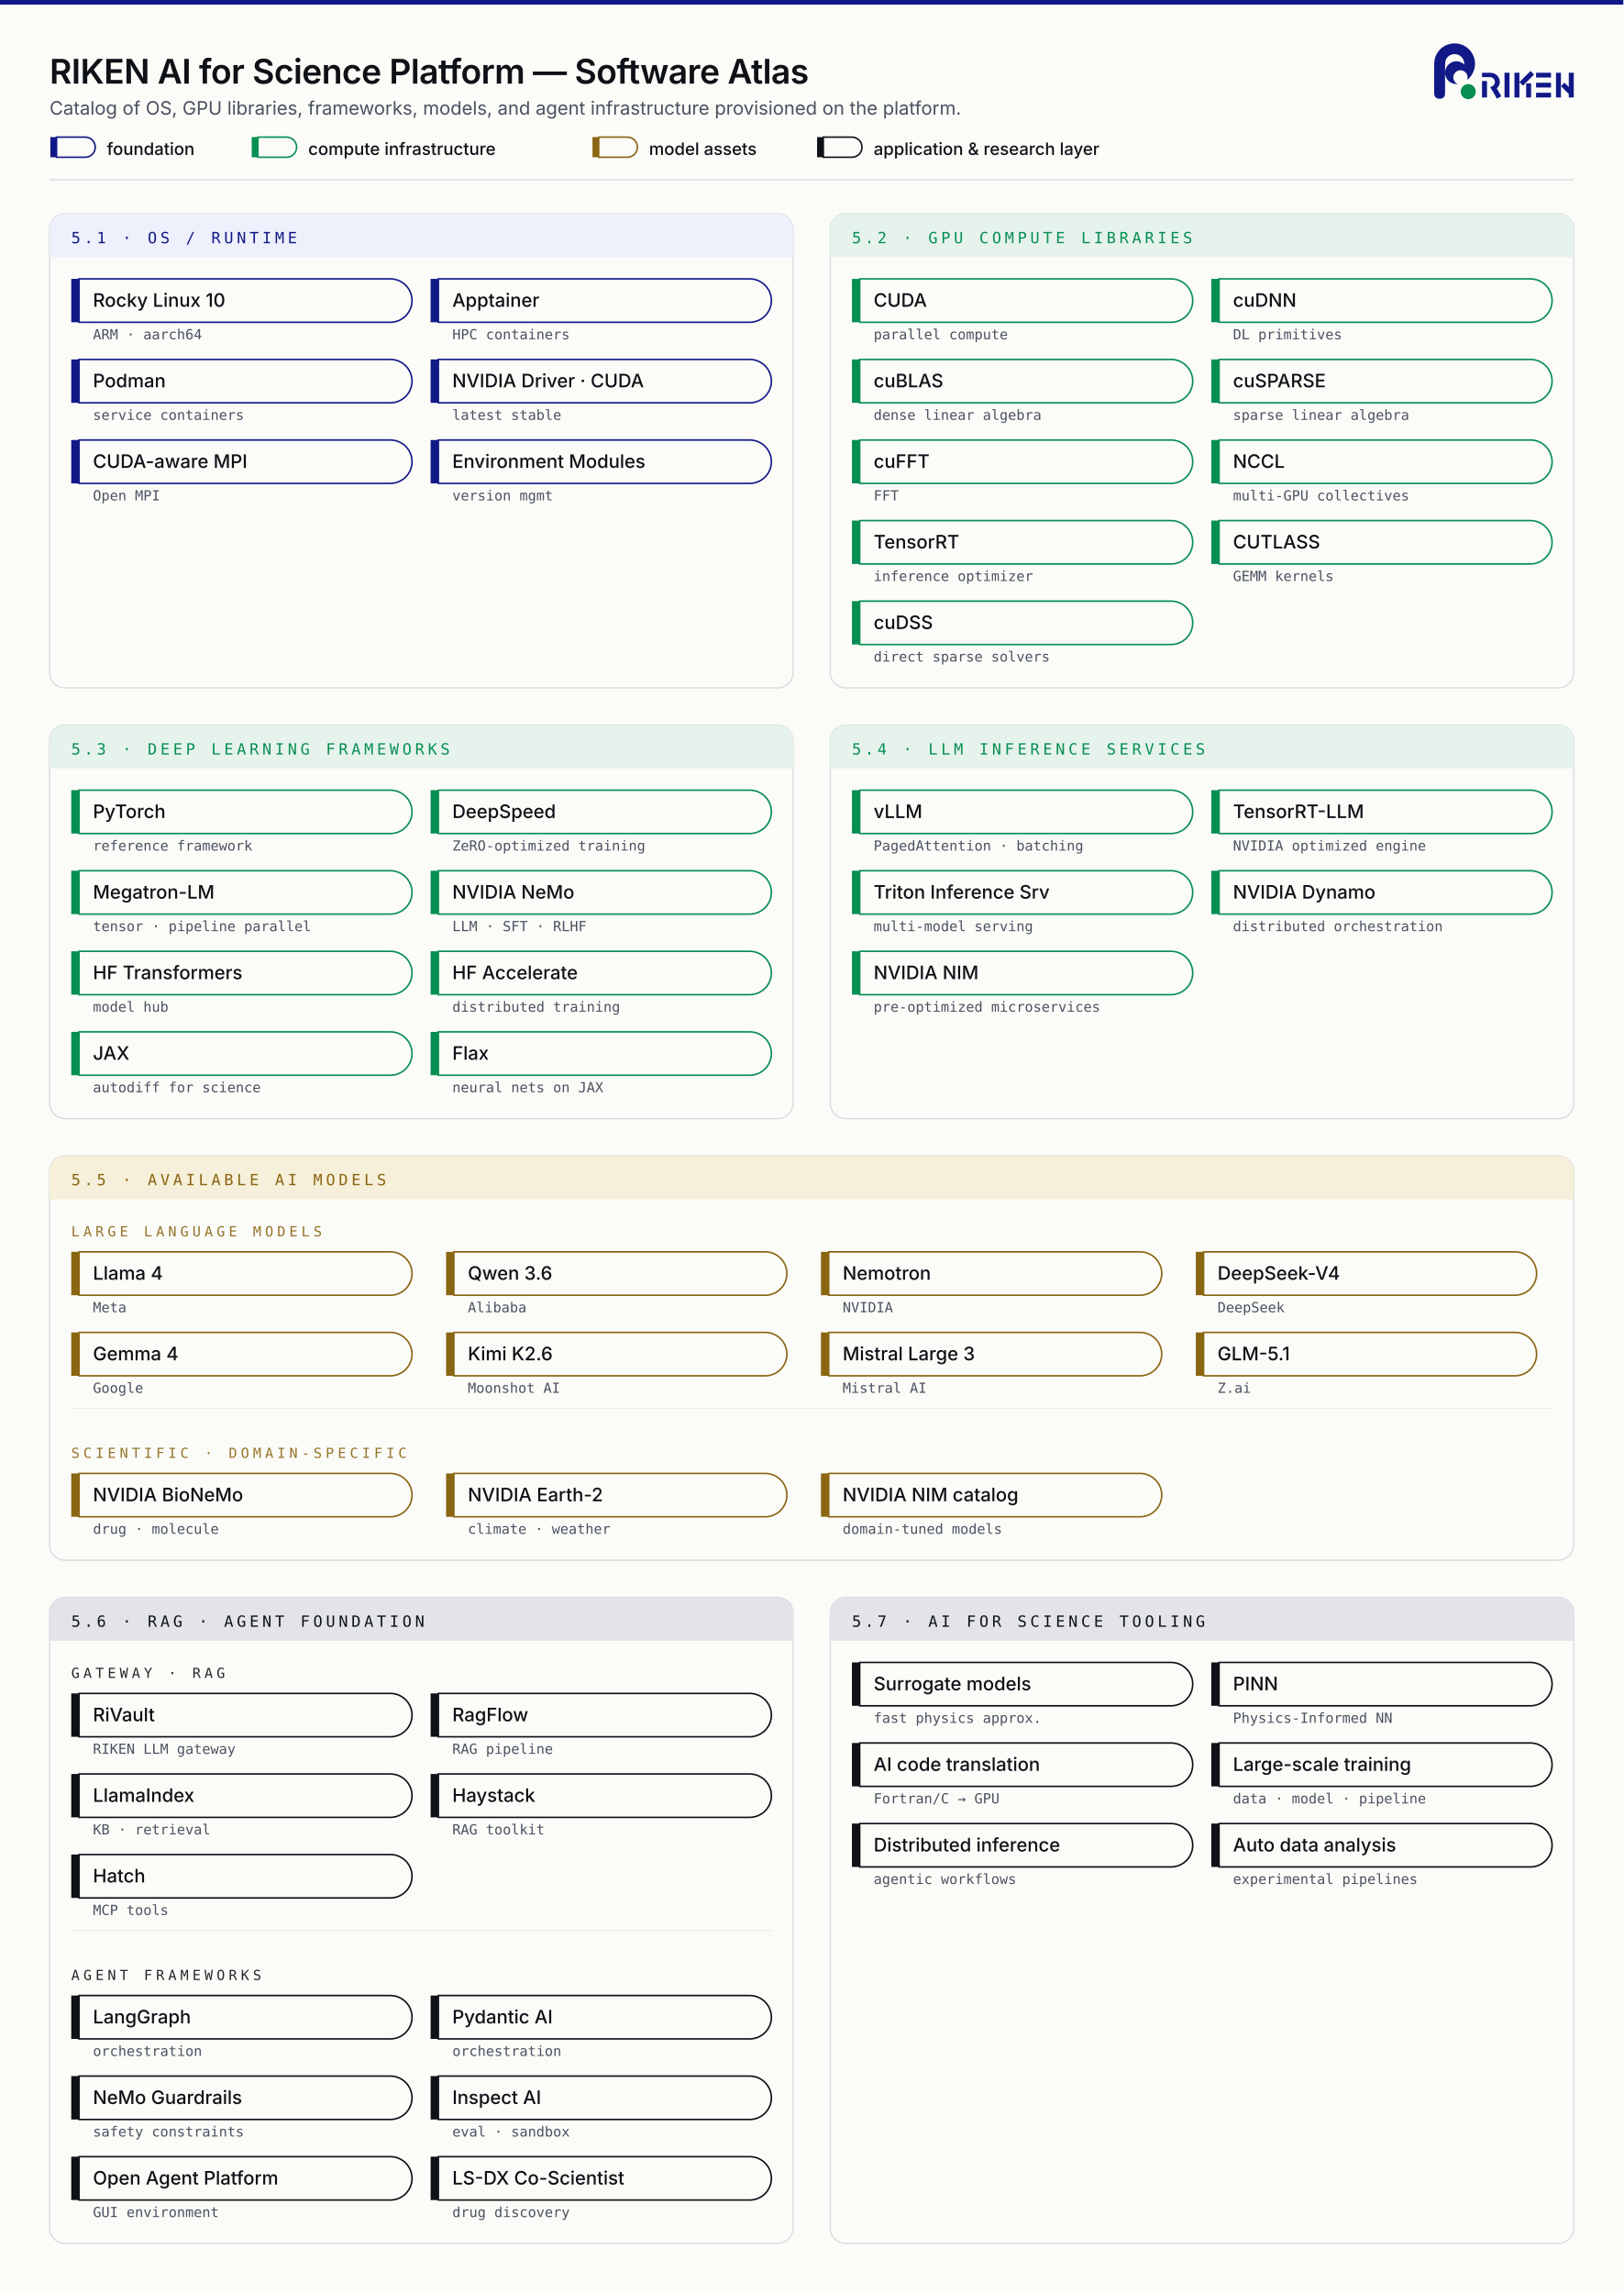
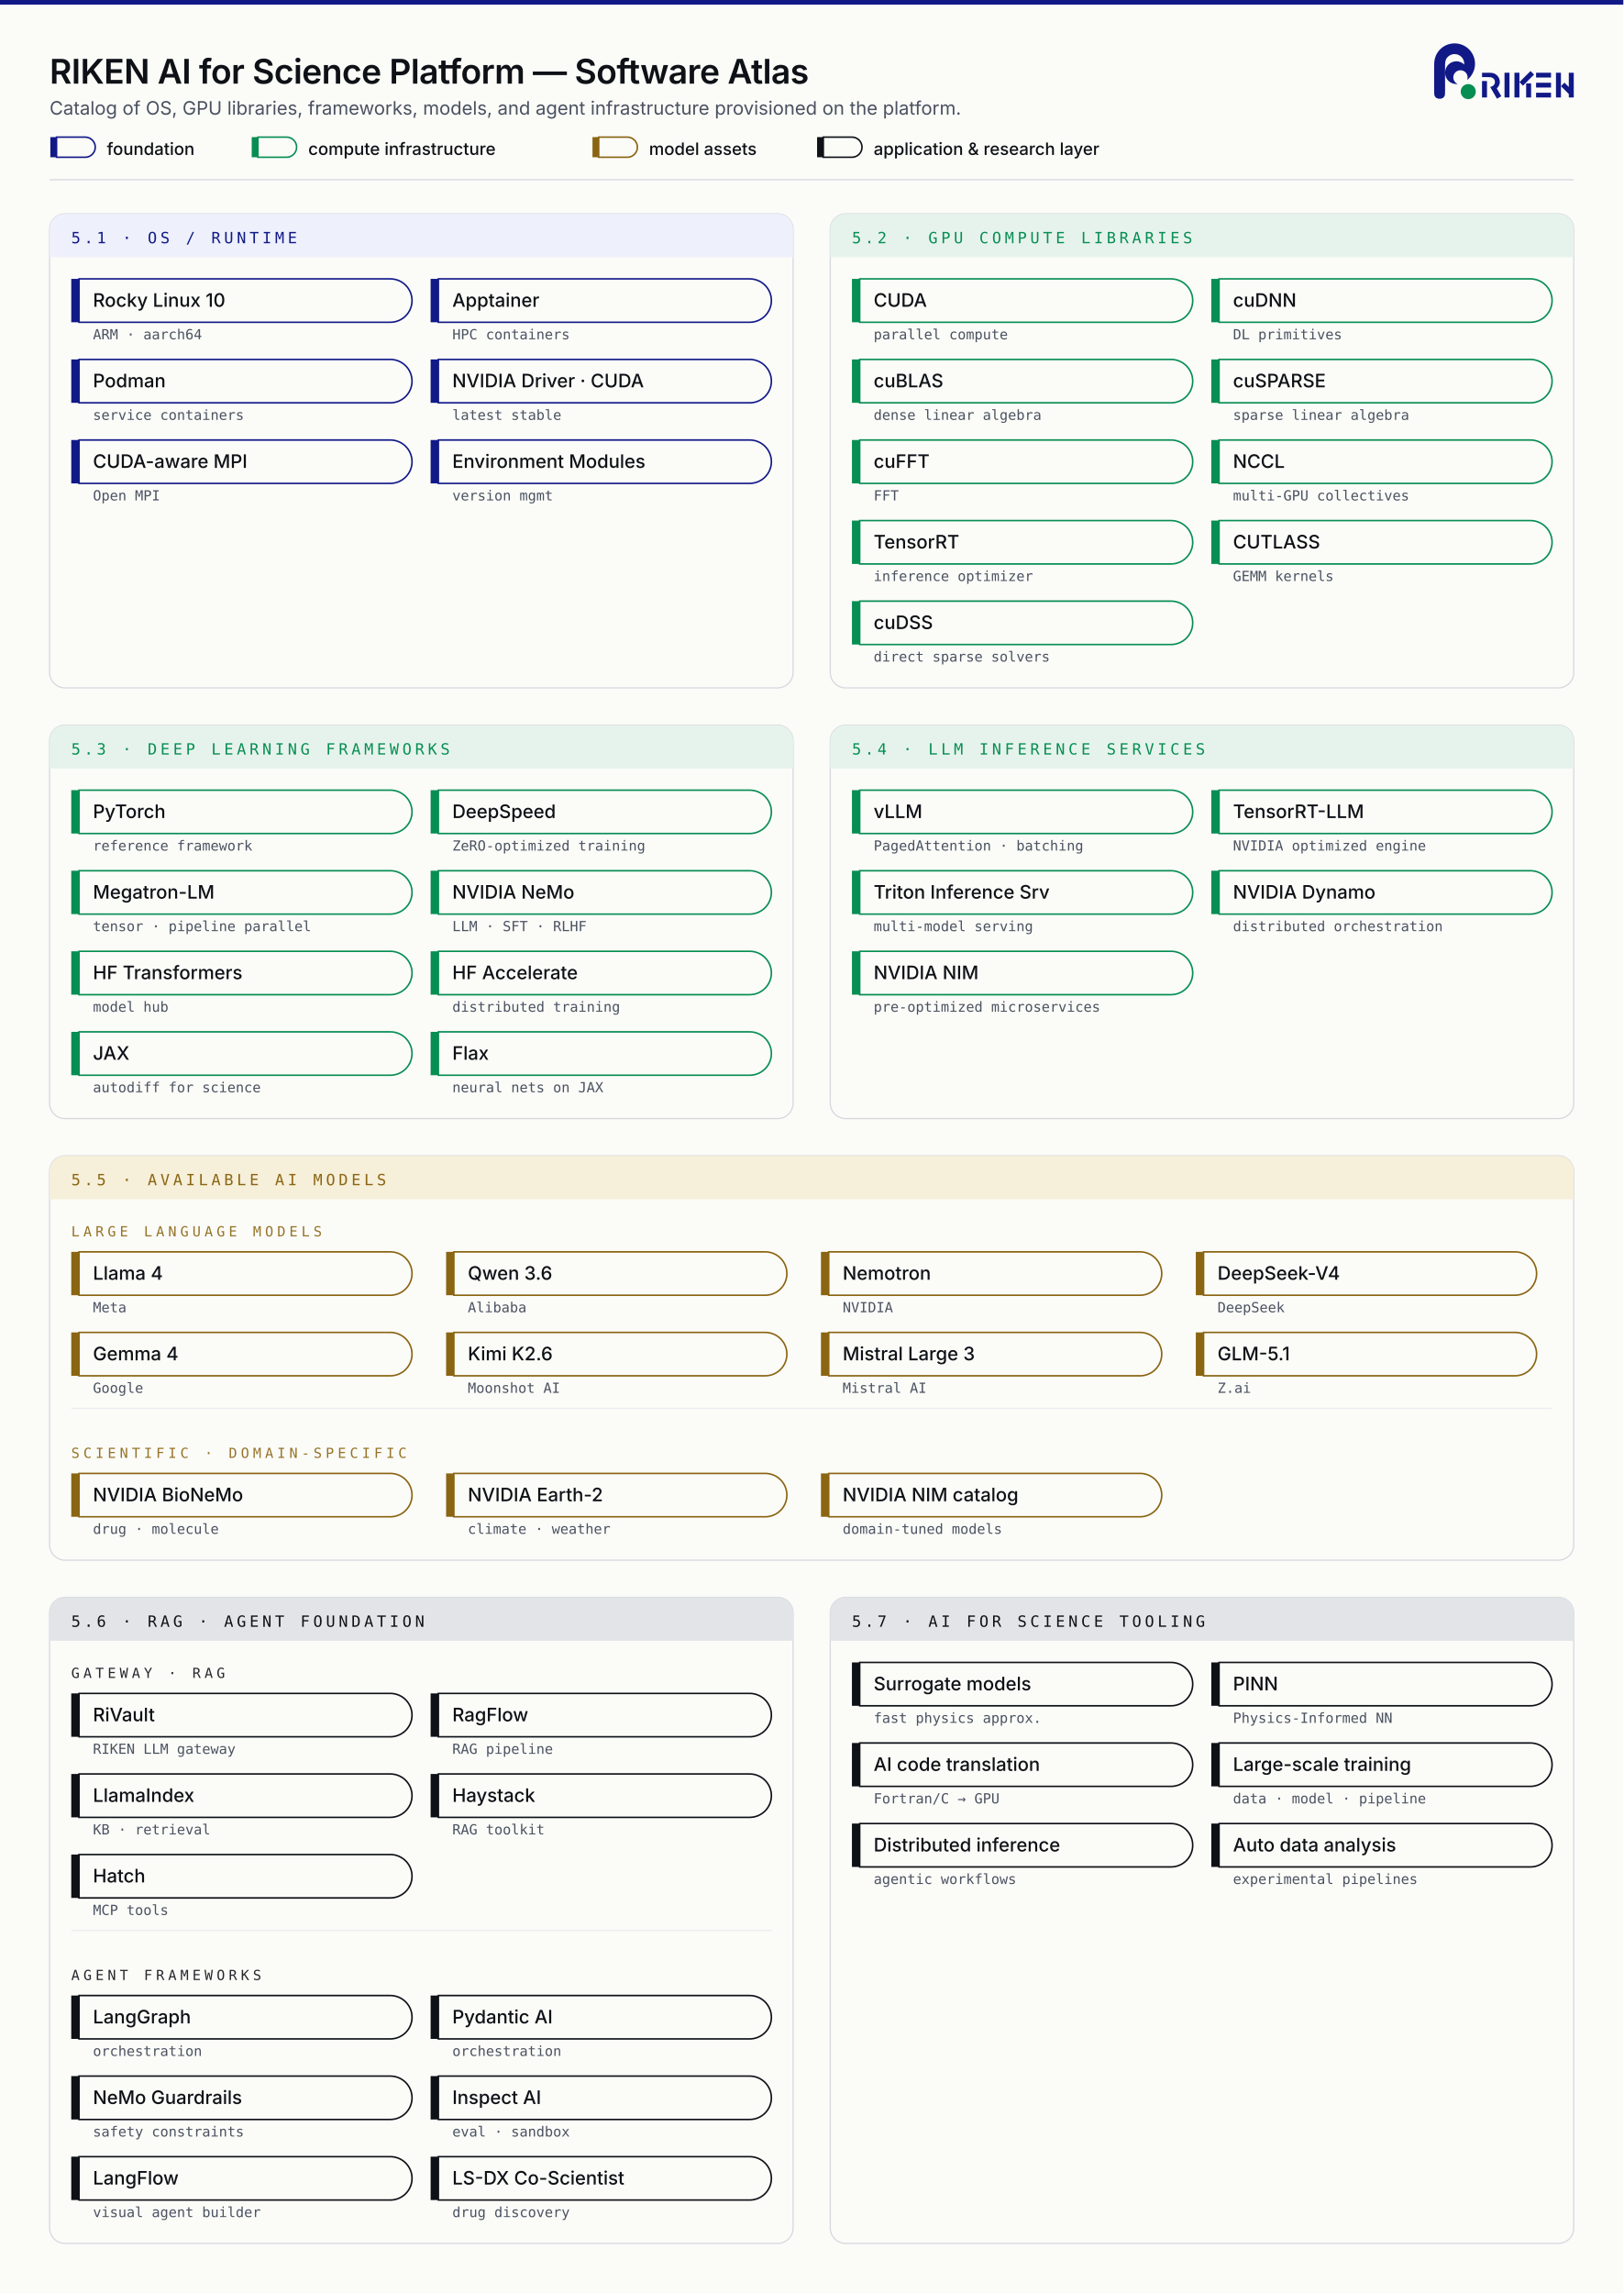
<svg xmlns="http://www.w3.org/2000/svg" width="1048" height="1480" viewBox="0 0 1048 1480" style="display: block; width: 100%; height: auto;">
  <rect x="0" y="0" width="1048" height="1480" fill="#FBFBF8" />
  <rect x="0" y="0" width="1048" height="3" fill="#111987" />
  <text x="32" y="54" font-family="'Inter', 'Noto Sans JP', system-ui, sans-serif" font-size="22" font-weight="600" letter-spacing="-0.3" fill="#0E1116">RIKEN AI for Science Platform — Software Atlas</text>
  <text x="32" y="74" font-family="'Inter', 'Noto Sans JP', system-ui, sans-serif" font-size="12" fill="#4A5260">Catalog of OS, GPU libraries, frameworks, models, and agent infrastructure provisioned on the platform.</text>
  <g transform="translate(32, 88)">
    <g>
      <path d="M 4.5 0.5 L 23 0.5 A 6.5 6.5 0 0 1 23 13.5 L 4.5 13.5 Z" fill="#FBFBF8" stroke="#111987" stroke-width="1" />
      <path d="M 0.5 0.5 L 4.5 0.5 L 4.5 13.5 L 0.5 13.5 Z" fill="#111987" />
    </g>
    <text x="37" y="12" font-family="'Inter', 'Noto Sans JP', system-ui, sans-serif" font-size="11" font-weight="500" fill="#0E1116">foundation</text>
  </g>
  <g transform="translate(162, 88)">
    <g>
      <path d="M 4.5 0.5 L 23 0.5 A 6.5 6.5 0 0 1 23 13.5 L 4.5 13.5 Z" fill="#FBFBF8" stroke="#078E53" stroke-width="1" />
      <path d="M 0.5 0.5 L 4.5 0.5 L 4.5 13.5 L 0.5 13.5 Z" fill="#078E53" />
    </g>
    <text x="37" y="12" font-family="'Inter', 'Noto Sans JP', system-ui, sans-serif" font-size="11" font-weight="500" fill="#0E1116">compute infrastructure</text>
  </g>
  <g transform="translate(382, 88)">
    <g>
      <path d="M 4.5 0.5 L 23 0.5 A 6.5 6.5 0 0 1 23 13.5 L 4.5 13.5 Z" fill="#FBFBF8" stroke="#8A6512" stroke-width="1" />
      <path d="M 0.5 0.5 L 4.5 0.5 L 4.5 13.5 L 0.5 13.5 Z" fill="#8A6512" />
    </g>
    <text x="37" y="12" font-family="'Inter', 'Noto Sans JP', system-ui, sans-serif" font-size="11" font-weight="500" fill="#0E1116">model assets</text>
  </g>
  <g transform="translate(527, 88)">
    <g>
      <path d="M 4.5 0.5 L 23 0.5 A 6.5 6.5 0 0 1 23 13.5 L 4.5 13.5 Z" fill="#FBFBF8" stroke="#0E1116" stroke-width="1" />
      <path d="M 0.5 0.5 L 4.5 0.5 L 4.5 13.5 L 0.5 13.5 Z" fill="#0E1116" />
    </g>
    <text x="37" y="12" font-family="'Inter', 'Noto Sans JP', system-ui, sans-serif" font-size="11" font-weight="500" fill="#0E1116">application &amp; research layer</text>
  </g>
  <line x1="32" y1="116" x2="1016" y2="116" stroke="#D4D7DD" stroke-width="0.75" />
  <g transform="translate(925.8529,28) scale(0.1960784)">
    <g>
      <g>
        <path fill="#111987" d="M110.14,113.86c-.2,2.47-.86,4.76-1.75,6.93,4.03-3.25,8.12-7.25,12.15-12.3,8.7-11.31,14.09-25.96,14.09-41.33C134.63,30.1,104.59,0,67.53,0S1.62,28.77.36,64.73c-.03.79-.33,6.59-.35,11v74.8s-.02,1.39,0,3.69c.02,3.07.11,7.87.41,13.01.46,7.64,5.09,12.62,11.77,14.39,1.81.47,3.77.72,5.85.72,9.73,0,17.04-5.3,17.62-15,.31-5.14.35-9.95.37-13.01.02-2.23-.05-3.8-.05-3.8v-79.97c-.06-14.01,4.49-20.41,4.49-20.41,5.68-8.95,15.75-14.91,27.07-14.91,17.44,0,31.58,14.14,31.58,31.58,0,.28,0,2.45-.02,2.74-5.21-5.42-15.78-10.67-25.28-10.67-21.1,0-37.79,16.69-37.79,37.79s16.47,37.23,37.57,37.23c1.13,0,2.6-.05,4.3-.2-9.26-3.75-15.5-13.08-14.67-23.57,1.03-12.96,12.37-22.62,25.32-21.6,12.95,1.02,22.63,12.36,21.6,25.32Z" />
        <path fill="#078E53" d="M112.34,133.95c-13.71,0-24.83,11.11-24.83,24.83s11.12,24.82,24.83,24.82,24.82-11.12,24.82-24.82-11.11-24.83-24.82-24.83Z" />
      </g>
      <g fill="#111987">
        <rect x="302.97" y="131.75" width="16.31" height="46.28" />
        <polyline points="248.07 96.65 231.76 96.65 231.76 178.03 248.07 178.03 248.07 96.65" />
        <rect x="264.48" y="96.65" width="16.3" height="81.38" />
        <polygon points="417.52 120.57 417.52 96.65 401.21 96.65 401.21 118.06 401.21 127.33 401.21 178.03 417.52 178.03 417.52 152.54 417.52 120.57" />
        <polygon points="459.7 96.65 443.39 96.65 443.39 143.53 429.1 129.24 417.57 140.78 443.39 166.59 443.39 178.03 459.7 178.03 459.75 178.03 459.7 96.65" />
        <polygon points="292.46 139.2 329 102.59 317.38 90.98 280.85 127.52 292.46 139.2" />
        <path d="M188.39,111.79c6.87,1.79,11.85,7.87,11.85,15.26,0,2.95-.8,5.71-2.2,8.07-2.75,4.66-8.95,7.99-13.57,8.17h0l22.38,38.83,14.29-8.19-14.94-25.84s.02-.02,0,0c5.49-4.57,10.16-12.83,10.16-20.95s-3.37-15.88-8.81-21.36c-1.25-1.27-2.61-2.42-4.06-3.44,0,0-5.69-4.47-13.83-5.23-6.13-.56-10.71-.47-14.78-.47h-17.14v14.43h16.53c12.6,0,14.12.71,14.12.71" />
        <polyline points="157.69 150.1 157.69 123.91 174.01 123.91 174.01 178.03 157.69 178.03 157.69 150.1" />
        <rect x="335.65" y="96.65" width="49.17" height="15.74" />
        <rect x="335.65" y="162.48" width="49.17" height="15.55" />
        <rect x="335.65" y="129.57" width="49.17" height="15.73" />
      </g>
    </g>
  </g>
  <g transform="translate(0, 106)">
    <g>
      <rect x="32" y="32" width="480" height="306" fill="#FBFBF8" stroke="#D4D7DD" stroke-width="0.75" rx="10" />
      <path d="M 42 32 H 502 A 10 10 0 0 1 512 42 V 60 H 32 V 42 A 10 10 0 0 1 42 32 Z" fill="#EEF0FB" />
      <text x="46" y="51" font-family="'IBM Plex Mono', ui-monospace, monospace" font-size="10" letter-spacing="2.2" fill="#111987">5.1 · OS / RUNTIME</text>
      <g>
        <g>
          <path d="M 51 74 L 252 74 A 14 14 0 0 1 252 102 L 51 102 Z" fill="#FBFBF8" stroke="#111987" stroke-width="1" />
          <path d="M 46 74 L 51 74 L 51 102 L 46 102 Z" fill="#111987" />
        </g>
        <text x="60" y="92" font-family="'Inter', 'Noto Sans JP', system-ui, sans-serif" font-size="12" font-weight="500" fill="#0E1116">Rocky Linux 10</text>
        <text x="60" y="113" font-family="'IBM Plex Mono', ui-monospace, monospace" font-size="9" fill="#4A5260">ARM · aarch64</text>
      </g>
      <g>
        <g>
          <path d="M 283 74 L 484 74 A 14 14 0 0 1 484 102 L 283 102 Z" fill="#FBFBF8" stroke="#111987" stroke-width="1" />
          <path d="M 278 74 L 283 74 L 283 102 L 278 102 Z" fill="#111987" />
        </g>
        <text x="292" y="92" font-family="'Inter', 'Noto Sans JP', system-ui, sans-serif" font-size="12" font-weight="500" fill="#0E1116">Apptainer</text>
        <text x="292" y="113" font-family="'IBM Plex Mono', ui-monospace, monospace" font-size="9" fill="#4A5260">HPC containers</text>
      </g>
      <g>
        <g>
          <path d="M 51 126 L 252 126 A 14 14 0 0 1 252 154 L 51 154 Z" fill="#FBFBF8" stroke="#111987" stroke-width="1" />
          <path d="M 46 126 L 51 126 L 51 154 L 46 154 Z" fill="#111987" />
        </g>
        <text x="60" y="144" font-family="'Inter', 'Noto Sans JP', system-ui, sans-serif" font-size="12" font-weight="500" fill="#0E1116">Podman</text>
        <text x="60" y="165" font-family="'IBM Plex Mono', ui-monospace, monospace" font-size="9" fill="#4A5260">service containers</text>
      </g>
      <g>
        <g>
          <path d="M 283 126 L 484 126 A 14 14 0 0 1 484 154 L 283 154 Z" fill="#FBFBF8" stroke="#111987" stroke-width="1" />
          <path d="M 278 126 L 283 126 L 283 154 L 278 154 Z" fill="#111987" />
        </g>
        <text x="292" y="144" font-family="'Inter', 'Noto Sans JP', system-ui, sans-serif" font-size="12" font-weight="500" fill="#0E1116">NVIDIA Driver · CUDA</text>
        <text x="292" y="165" font-family="'IBM Plex Mono', ui-monospace, monospace" font-size="9" fill="#4A5260">latest stable</text>
      </g>
      <g>
        <g>
          <path d="M 51 178 L 252 178 A 14 14 0 0 1 252 206 L 51 206 Z" fill="#FBFBF8" stroke="#111987" stroke-width="1" />
          <path d="M 46 178 L 51 178 L 51 206 L 46 206 Z" fill="#111987" />
        </g>
        <text x="60" y="196" font-family="'Inter', 'Noto Sans JP', system-ui, sans-serif" font-size="12" font-weight="500" fill="#0E1116">CUDA-aware MPI</text>
        <text x="60" y="217" font-family="'IBM Plex Mono', ui-monospace, monospace" font-size="9" fill="#4A5260">Open MPI</text>
      </g>
      <g>
        <g>
          <path d="M 283 178 L 484 178 A 14 14 0 0 1 484 206 L 283 206 Z" fill="#FBFBF8" stroke="#111987" stroke-width="1" />
          <path d="M 278 178 L 283 178 L 283 206 L 278 206 Z" fill="#111987" />
        </g>
        <text x="292" y="196" font-family="'Inter', 'Noto Sans JP', system-ui, sans-serif" font-size="12" font-weight="500" fill="#0E1116">Environment Modules</text>
        <text x="292" y="217" font-family="'IBM Plex Mono', ui-monospace, monospace" font-size="9" fill="#4A5260">version mgmt</text>
      </g>
    </g>
    <g>
      <rect x="536" y="32" width="480" height="306" fill="#FBFBF8" stroke="#D4D7DD" stroke-width="0.75" rx="10" />
      <path d="M 546 32 H 1006 A 10 10 0 0 1 1016 42 V 60 H 536 V 42 A 10 10 0 0 1 546 32 Z" fill="#E6F3EC" />
      <text x="550" y="51" font-family="'IBM Plex Mono', ui-monospace, monospace" font-size="10" letter-spacing="2.2" fill="#078E53">5.2 · GPU COMPUTE LIBRARIES</text>
      <g>
        <g>
          <path d="M 555 74 L 756 74 A 14 14 0 0 1 756 102 L 555 102 Z" fill="#FBFBF8" stroke="#078E53" stroke-width="1" />
          <path d="M 550 74 L 555 74 L 555 102 L 550 102 Z" fill="#078E53" />
        </g>
        <text x="564" y="92" font-family="'Inter', 'Noto Sans JP', system-ui, sans-serif" font-size="12" font-weight="500" fill="#0E1116">CUDA</text>
        <text x="564" y="113" font-family="'IBM Plex Mono', ui-monospace, monospace" font-size="9" fill="#4A5260">parallel compute</text>
      </g>
      <g>
        <g>
          <path d="M 787 74 L 988 74 A 14 14 0 0 1 988 102 L 787 102 Z" fill="#FBFBF8" stroke="#078E53" stroke-width="1" />
          <path d="M 782 74 L 787 74 L 787 102 L 782 102 Z" fill="#078E53" />
        </g>
        <text x="796" y="92" font-family="'Inter', 'Noto Sans JP', system-ui, sans-serif" font-size="12" font-weight="500" fill="#0E1116">cuDNN</text>
        <text x="796" y="113" font-family="'IBM Plex Mono', ui-monospace, monospace" font-size="9" fill="#4A5260">DL primitives</text>
      </g>
      <g>
        <g>
          <path d="M 555 126 L 756 126 A 14 14 0 0 1 756 154 L 555 154 Z" fill="#FBFBF8" stroke="#078E53" stroke-width="1" />
          <path d="M 550 126 L 555 126 L 555 154 L 550 154 Z" fill="#078E53" />
        </g>
        <text x="564" y="144" font-family="'Inter', 'Noto Sans JP', system-ui, sans-serif" font-size="12" font-weight="500" fill="#0E1116">cuBLAS</text>
        <text x="564" y="165" font-family="'IBM Plex Mono', ui-monospace, monospace" font-size="9" fill="#4A5260">dense linear algebra</text>
      </g>
      <g>
        <g>
          <path d="M 787 126 L 988 126 A 14 14 0 0 1 988 154 L 787 154 Z" fill="#FBFBF8" stroke="#078E53" stroke-width="1" />
          <path d="M 782 126 L 787 126 L 787 154 L 782 154 Z" fill="#078E53" />
        </g>
        <text x="796" y="144" font-family="'Inter', 'Noto Sans JP', system-ui, sans-serif" font-size="12" font-weight="500" fill="#0E1116">cuSPARSE</text>
        <text x="796" y="165" font-family="'IBM Plex Mono', ui-monospace, monospace" font-size="9" fill="#4A5260">sparse linear algebra</text>
      </g>
      <g>
        <g>
          <path d="M 555 178 L 756 178 A 14 14 0 0 1 756 206 L 555 206 Z" fill="#FBFBF8" stroke="#078E53" stroke-width="1" />
          <path d="M 550 178 L 555 178 L 555 206 L 550 206 Z" fill="#078E53" />
        </g>
        <text x="564" y="196" font-family="'Inter', 'Noto Sans JP', system-ui, sans-serif" font-size="12" font-weight="500" fill="#0E1116">cuFFT</text>
        <text x="564" y="217" font-family="'IBM Plex Mono', ui-monospace, monospace" font-size="9" fill="#4A5260">FFT</text>
      </g>
      <g>
        <g>
          <path d="M 787 178 L 988 178 A 14 14 0 0 1 988 206 L 787 206 Z" fill="#FBFBF8" stroke="#078E53" stroke-width="1" />
          <path d="M 782 178 L 787 178 L 787 206 L 782 206 Z" fill="#078E53" />
        </g>
        <text x="796" y="196" font-family="'Inter', 'Noto Sans JP', system-ui, sans-serif" font-size="12" font-weight="500" fill="#0E1116">NCCL</text>
        <text x="796" y="217" font-family="'IBM Plex Mono', ui-monospace, monospace" font-size="9" fill="#4A5260">multi-GPU collectives</text>
      </g>
      <g>
        <g>
          <path d="M 555 230 L 756 230 A 14 14 0 0 1 756 258 L 555 258 Z" fill="#FBFBF8" stroke="#078E53" stroke-width="1" />
          <path d="M 550 230 L 555 230 L 555 258 L 550 258 Z" fill="#078E53" />
        </g>
        <text x="564" y="248" font-family="'Inter', 'Noto Sans JP', system-ui, sans-serif" font-size="12" font-weight="500" fill="#0E1116">TensorRT</text>
        <text x="564" y="269" font-family="'IBM Plex Mono', ui-monospace, monospace" font-size="9" fill="#4A5260">inference optimizer</text>
      </g>
      <g>
        <g>
          <path d="M 787 230 L 988 230 A 14 14 0 0 1 988 258 L 787 258 Z" fill="#FBFBF8" stroke="#078E53" stroke-width="1" />
          <path d="M 782 230 L 787 230 L 787 258 L 782 258 Z" fill="#078E53" />
        </g>
        <text x="796" y="248" font-family="'Inter', 'Noto Sans JP', system-ui, sans-serif" font-size="12" font-weight="500" fill="#0E1116">CUTLASS</text>
        <text x="796" y="269" font-family="'IBM Plex Mono', ui-monospace, monospace" font-size="9" fill="#4A5260">GEMM kernels</text>
      </g>
      <g>
        <g>
          <path d="M 555 282 L 756 282 A 14 14 0 0 1 756 310 L 555 310 Z" fill="#FBFBF8" stroke="#078E53" stroke-width="1" />
          <path d="M 550 282 L 555 282 L 555 310 L 550 310 Z" fill="#078E53" />
        </g>
        <text x="564" y="300" font-family="'Inter', 'Noto Sans JP', system-ui, sans-serif" font-size="12" font-weight="500" fill="#0E1116">cuDSS</text>
        <text x="564" y="321" font-family="'IBM Plex Mono', ui-monospace, monospace" font-size="9" fill="#4A5260">direct sparse solvers</text>
      </g>
    </g>
    <g>
      <rect x="32" y="362" width="480" height="254" fill="#FBFBF8" stroke="#D4D7DD" stroke-width="0.75" rx="10" />
      <path d="M 42 362 H 502 A 10 10 0 0 1 512 372 V 390 H 32 V 372 A 10 10 0 0 1 42 362 Z" fill="#E6F3EC" />
      <text x="46" y="381" font-family="'IBM Plex Mono', ui-monospace, monospace" font-size="10" letter-spacing="2.2" fill="#078E53">5.3 · DEEP LEARNING FRAMEWORKS</text>
      <g>
        <g>
          <path d="M 51 404 L 252 404 A 14 14 0 0 1 252 432 L 51 432 Z" fill="#FBFBF8" stroke="#078E53" stroke-width="1" />
          <path d="M 46 404 L 51 404 L 51 432 L 46 432 Z" fill="#078E53" />
        </g>
        <text x="60" y="422" font-family="'Inter', 'Noto Sans JP', system-ui, sans-serif" font-size="12" font-weight="500" fill="#0E1116">PyTorch</text>
        <text x="60" y="443" font-family="'IBM Plex Mono', ui-monospace, monospace" font-size="9" fill="#4A5260">reference framework</text>
      </g>
      <g>
        <g>
          <path d="M 283 404 L 484 404 A 14 14 0 0 1 484 432 L 283 432 Z" fill="#FBFBF8" stroke="#078E53" stroke-width="1" />
          <path d="M 278 404 L 283 404 L 283 432 L 278 432 Z" fill="#078E53" />
        </g>
        <text x="292" y="422" font-family="'Inter', 'Noto Sans JP', system-ui, sans-serif" font-size="12" font-weight="500" fill="#0E1116">DeepSpeed</text>
        <text x="292" y="443" font-family="'IBM Plex Mono', ui-monospace, monospace" font-size="9" fill="#4A5260">ZeRO-optimized training</text>
      </g>
      <g>
        <g>
          <path d="M 51 456 L 252 456 A 14 14 0 0 1 252 484 L 51 484 Z" fill="#FBFBF8" stroke="#078E53" stroke-width="1" />
          <path d="M 46 456 L 51 456 L 51 484 L 46 484 Z" fill="#078E53" />
        </g>
        <text x="60" y="474" font-family="'Inter', 'Noto Sans JP', system-ui, sans-serif" font-size="12" font-weight="500" fill="#0E1116">Megatron-LM</text>
        <text x="60" y="495" font-family="'IBM Plex Mono', ui-monospace, monospace" font-size="9" fill="#4A5260">tensor · pipeline parallel</text>
      </g>
      <g>
        <g>
          <path d="M 283 456 L 484 456 A 14 14 0 0 1 484 484 L 283 484 Z" fill="#FBFBF8" stroke="#078E53" stroke-width="1" />
          <path d="M 278 456 L 283 456 L 283 484 L 278 484 Z" fill="#078E53" />
        </g>
        <text x="292" y="474" font-family="'Inter', 'Noto Sans JP', system-ui, sans-serif" font-size="12" font-weight="500" fill="#0E1116">NVIDIA NeMo</text>
        <text x="292" y="495" font-family="'IBM Plex Mono', ui-monospace, monospace" font-size="9" fill="#4A5260">LLM · SFT · RLHF</text>
      </g>
      <g>
        <g>
          <path d="M 51 508 L 252 508 A 14 14 0 0 1 252 536 L 51 536 Z" fill="#FBFBF8" stroke="#078E53" stroke-width="1" />
          <path d="M 46 508 L 51 508 L 51 536 L 46 536 Z" fill="#078E53" />
        </g>
        <text x="60" y="526" font-family="'Inter', 'Noto Sans JP', system-ui, sans-serif" font-size="12" font-weight="500" fill="#0E1116">HF Transformers</text>
        <text x="60" y="547" font-family="'IBM Plex Mono', ui-monospace, monospace" font-size="9" fill="#4A5260">model hub</text>
      </g>
      <g>
        <g>
          <path d="M 283 508 L 484 508 A 14 14 0 0 1 484 536 L 283 536 Z" fill="#FBFBF8" stroke="#078E53" stroke-width="1" />
          <path d="M 278 508 L 283 508 L 283 536 L 278 536 Z" fill="#078E53" />
        </g>
        <text x="292" y="526" font-family="'Inter', 'Noto Sans JP', system-ui, sans-serif" font-size="12" font-weight="500" fill="#0E1116">HF Accelerate</text>
        <text x="292" y="547" font-family="'IBM Plex Mono', ui-monospace, monospace" font-size="9" fill="#4A5260">distributed training</text>
      </g>
      <g>
        <g>
          <path d="M 51 560 L 252 560 A 14 14 0 0 1 252 588 L 51 588 Z" fill="#FBFBF8" stroke="#078E53" stroke-width="1" />
          <path d="M 46 560 L 51 560 L 51 588 L 46 588 Z" fill="#078E53" />
        </g>
        <text x="60" y="578" font-family="'Inter', 'Noto Sans JP', system-ui, sans-serif" font-size="12" font-weight="500" fill="#0E1116">JAX</text>
        <text x="60" y="599" font-family="'IBM Plex Mono', ui-monospace, monospace" font-size="9" fill="#4A5260">autodiff for science</text>
      </g>
      <g>
        <g>
          <path d="M 283 560 L 484 560 A 14 14 0 0 1 484 588 L 283 588 Z" fill="#FBFBF8" stroke="#078E53" stroke-width="1" />
          <path d="M 278 560 L 283 560 L 283 588 L 278 588 Z" fill="#078E53" />
        </g>
        <text x="292" y="578" font-family="'Inter', 'Noto Sans JP', system-ui, sans-serif" font-size="12" font-weight="500" fill="#0E1116">Flax</text>
        <text x="292" y="599" font-family="'IBM Plex Mono', ui-monospace, monospace" font-size="9" fill="#4A5260">neural nets on JAX</text>
      </g>
    </g>
    <g>
      <rect x="536" y="362" width="480" height="254" fill="#FBFBF8" stroke="#D4D7DD" stroke-width="0.75" rx="10" />
      <path d="M 546 362 H 1006 A 10 10 0 0 1 1016 372 V 390 H 536 V 372 A 10 10 0 0 1 546 362 Z" fill="#E6F3EC" />
      <text x="550" y="381" font-family="'IBM Plex Mono', ui-monospace, monospace" font-size="10" letter-spacing="2.2" fill="#078E53">5.4 · LLM INFERENCE SERVICES</text>
      <g>
        <g>
          <path d="M 555 404 L 756 404 A 14 14 0 0 1 756 432 L 555 432 Z" fill="#FBFBF8" stroke="#078E53" stroke-width="1" />
          <path d="M 550 404 L 555 404 L 555 432 L 550 432 Z" fill="#078E53" />
        </g>
        <text x="564" y="422" font-family="'Inter', 'Noto Sans JP', system-ui, sans-serif" font-size="12" font-weight="500" fill="#0E1116">vLLM</text>
        <text x="564" y="443" font-family="'IBM Plex Mono', ui-monospace, monospace" font-size="9" fill="#4A5260">PagedAttention · batching</text>
      </g>
      <g>
        <g>
          <path d="M 787 404 L 988 404 A 14 14 0 0 1 988 432 L 787 432 Z" fill="#FBFBF8" stroke="#078E53" stroke-width="1" />
          <path d="M 782 404 L 787 404 L 787 432 L 782 432 Z" fill="#078E53" />
        </g>
        <text x="796" y="422" font-family="'Inter', 'Noto Sans JP', system-ui, sans-serif" font-size="12" font-weight="500" fill="#0E1116">TensorRT-LLM</text>
        <text x="796" y="443" font-family="'IBM Plex Mono', ui-monospace, monospace" font-size="9" fill="#4A5260">NVIDIA optimized engine</text>
      </g>
      <g>
        <g>
          <path d="M 555 456 L 756 456 A 14 14 0 0 1 756 484 L 555 484 Z" fill="#FBFBF8" stroke="#078E53" stroke-width="1" />
          <path d="M 550 456 L 555 456 L 555 484 L 550 484 Z" fill="#078E53" />
        </g>
        <text x="564" y="474" font-family="'Inter', 'Noto Sans JP', system-ui, sans-serif" font-size="12" font-weight="500" fill="#0E1116">Triton Inference Srv</text>
        <text x="564" y="495" font-family="'IBM Plex Mono', ui-monospace, monospace" font-size="9" fill="#4A5260">multi-model serving</text>
      </g>
      <g>
        <g>
          <path d="M 787 456 L 988 456 A 14 14 0 0 1 988 484 L 787 484 Z" fill="#FBFBF8" stroke="#078E53" stroke-width="1" />
          <path d="M 782 456 L 787 456 L 787 484 L 782 484 Z" fill="#078E53" />
        </g>
        <text x="796" y="474" font-family="'Inter', 'Noto Sans JP', system-ui, sans-serif" font-size="12" font-weight="500" fill="#0E1116">NVIDIA Dynamo</text>
        <text x="796" y="495" font-family="'IBM Plex Mono', ui-monospace, monospace" font-size="9" fill="#4A5260">distributed orchestration</text>
      </g>
      <g>
        <g>
          <path d="M 555 508 L 756 508 A 14 14 0 0 1 756 536 L 555 536 Z" fill="#FBFBF8" stroke="#078E53" stroke-width="1" />
          <path d="M 550 508 L 555 508 L 555 536 L 550 536 Z" fill="#078E53" />
        </g>
        <text x="564" y="526" font-family="'Inter', 'Noto Sans JP', system-ui, sans-serif" font-size="12" font-weight="500" fill="#0E1116">NVIDIA NIM</text>
        <text x="564" y="547" font-family="'IBM Plex Mono', ui-monospace, monospace" font-size="9" fill="#4A5260">pre-optimized microservices</text>
      </g>
    </g>
    <g>
      <rect x="32" y="640" width="984" height="261" fill="#FBFBF8" stroke="#D4D7DD" stroke-width="0.75" rx="10" />
      <path d="M 42 640 H 1006 A 10 10 0 0 1 1016 650 V 668 H 32 V 650 A 10 10 0 0 1 42 640 Z" fill="#F6EFD9" />
      <text x="46" y="659" font-family="'IBM Plex Mono', ui-monospace, monospace" font-size="10" letter-spacing="2.2" fill="#8A6512">5.5 · AVAILABLE AI MODELS</text>
      <text x="46" y="692" font-family="'IBM Plex Mono', ui-monospace, monospace" font-size="9" letter-spacing="2.4" fill="#8A6512" opacity="0.9">LARGE LANGUAGE MODELS</text>
      <line x1="46" y1="803" x2="1002" y2="803" stroke="#EAECEF" stroke-width="0.75" />
      <text x="46" y="835" font-family="'IBM Plex Mono', ui-monospace, monospace" font-size="9" letter-spacing="2.4" fill="#8A6512" opacity="0.9">SCIENTIFIC · DOMAIN-SPECIFIC</text>
      <g>
        <g>
          <path d="M 51 702 L 252 702 A 14 14 0 0 1 252 730 L 51 730 Z" fill="#FBFBF8" stroke="#8A6512" stroke-width="1" />
          <path d="M 46 702 L 51 702 L 51 730 L 46 730 Z" fill="#8A6512" />
        </g>
        <text x="60" y="720" font-family="'Inter', 'Noto Sans JP', system-ui, sans-serif" font-size="12" font-weight="500" fill="#0E1116">Llama 4</text>
        <text x="60" y="741" font-family="'IBM Plex Mono', ui-monospace, monospace" font-size="9" fill="#4A5260">Meta</text>
      </g>
      <g>
        <g>
          <path d="M 293 702 L 494 702 A 14 14 0 0 1 494 730 L 293 730 Z" fill="#FBFBF8" stroke="#8A6512" stroke-width="1" />
          <path d="M 288 702 L 293 702 L 293 730 L 288 730 Z" fill="#8A6512" />
        </g>
        <text x="302" y="720" font-family="'Inter', 'Noto Sans JP', system-ui, sans-serif" font-size="12" font-weight="500" fill="#0E1116">Qwen 3.6</text>
        <text x="302" y="741" font-family="'IBM Plex Mono', ui-monospace, monospace" font-size="9" fill="#4A5260">Alibaba</text>
      </g>
      <g>
        <g>
          <path d="M 535 702 L 736 702 A 14 14 0 0 1 736 730 L 535 730 Z" fill="#FBFBF8" stroke="#8A6512" stroke-width="1" />
          <path d="M 530 702 L 535 702 L 535 730 L 530 730 Z" fill="#8A6512" />
        </g>
        <text x="544" y="720" font-family="'Inter', 'Noto Sans JP', system-ui, sans-serif" font-size="12" font-weight="500" fill="#0E1116">Nemotron</text>
        <text x="544" y="741" font-family="'IBM Plex Mono', ui-monospace, monospace" font-size="9" fill="#4A5260">NVIDIA</text>
      </g>
      <g>
        <g>
          <path d="M 777 702 L 978 702 A 14 14 0 0 1 978 730 L 777 730 Z" fill="#FBFBF8" stroke="#8A6512" stroke-width="1" />
          <path d="M 772 702 L 777 702 L 777 730 L 772 730 Z" fill="#8A6512" />
        </g>
        <text x="786" y="720" font-family="'Inter', 'Noto Sans JP', system-ui, sans-serif" font-size="12" font-weight="500" fill="#0E1116">DeepSeek-V4</text>
        <text x="786" y="741" font-family="'IBM Plex Mono', ui-monospace, monospace" font-size="9" fill="#4A5260">DeepSeek</text>
      </g>
      <g>
        <g>
          <path d="M 51 754 L 252 754 A 14 14 0 0 1 252 782 L 51 782 Z" fill="#FBFBF8" stroke="#8A6512" stroke-width="1" />
          <path d="M 46 754 L 51 754 L 51 782 L 46 782 Z" fill="#8A6512" />
        </g>
        <text x="60" y="772" font-family="'Inter', 'Noto Sans JP', system-ui, sans-serif" font-size="12" font-weight="500" fill="#0E1116">Gemma 4</text>
        <text x="60" y="793" font-family="'IBM Plex Mono', ui-monospace, monospace" font-size="9" fill="#4A5260">Google</text>
      </g>
      <g>
        <g>
          <path d="M 293 754 L 494 754 A 14 14 0 0 1 494 782 L 293 782 Z" fill="#FBFBF8" stroke="#8A6512" stroke-width="1" />
          <path d="M 288 754 L 293 754 L 293 782 L 288 782 Z" fill="#8A6512" />
        </g>
        <text x="302" y="772" font-family="'Inter', 'Noto Sans JP', system-ui, sans-serif" font-size="12" font-weight="500" fill="#0E1116">Kimi K2.6</text>
        <text x="302" y="793" font-family="'IBM Plex Mono', ui-monospace, monospace" font-size="9" fill="#4A5260">Moonshot AI</text>
      </g>
      <g>
        <g>
          <path d="M 535 754 L 736 754 A 14 14 0 0 1 736 782 L 535 782 Z" fill="#FBFBF8" stroke="#8A6512" stroke-width="1" />
          <path d="M 530 754 L 535 754 L 535 782 L 530 782 Z" fill="#8A6512" />
        </g>
        <text x="544" y="772" font-family="'Inter', 'Noto Sans JP', system-ui, sans-serif" font-size="12" font-weight="500" fill="#0E1116">Mistral Large 3</text>
        <text x="544" y="793" font-family="'IBM Plex Mono', ui-monospace, monospace" font-size="9" fill="#4A5260">Mistral AI</text>
      </g>
      <g>
        <g>
          <path d="M 777 754 L 978 754 A 14 14 0 0 1 978 782 L 777 782 Z" fill="#FBFBF8" stroke="#8A6512" stroke-width="1" />
          <path d="M 772 754 L 777 754 L 777 782 L 772 782 Z" fill="#8A6512" />
        </g>
        <text x="786" y="772" font-family="'Inter', 'Noto Sans JP', system-ui, sans-serif" font-size="12" font-weight="500" fill="#0E1116">GLM-5.1</text>
        <text x="786" y="793" font-family="'IBM Plex Mono', ui-monospace, monospace" font-size="9" fill="#4A5260">Z.ai</text>
      </g>
      <g>
        <g>
          <path d="M 51 845 L 252 845 A 14 14 0 0 1 252 873 L 51 873 Z" fill="#FBFBF8" stroke="#8A6512" stroke-width="1" />
          <path d="M 46 845 L 51 845 L 51 873 L 46 873 Z" fill="#8A6512" />
        </g>
        <text x="60" y="863" font-family="'Inter', 'Noto Sans JP', system-ui, sans-serif" font-size="12" font-weight="500" fill="#0E1116">NVIDIA BioNeMo</text>
        <text x="60" y="884" font-family="'IBM Plex Mono', ui-monospace, monospace" font-size="9" fill="#4A5260">drug · molecule</text>
      </g>
      <g>
        <g>
          <path d="M 293 845 L 494 845 A 14 14 0 0 1 494 873 L 293 873 Z" fill="#FBFBF8" stroke="#8A6512" stroke-width="1" />
          <path d="M 288 845 L 293 845 L 293 873 L 288 873 Z" fill="#8A6512" />
        </g>
        <text x="302" y="863" font-family="'Inter', 'Noto Sans JP', system-ui, sans-serif" font-size="12" font-weight="500" fill="#0E1116">NVIDIA Earth-2</text>
        <text x="302" y="884" font-family="'IBM Plex Mono', ui-monospace, monospace" font-size="9" fill="#4A5260">climate · weather</text>
      </g>
      <g>
        <g>
          <path d="M 535 845 L 736 845 A 14 14 0 0 1 736 873 L 535 873 Z" fill="#FBFBF8" stroke="#8A6512" stroke-width="1" />
          <path d="M 530 845 L 535 845 L 535 873 L 530 873 Z" fill="#8A6512" />
        </g>
        <text x="544" y="863" font-family="'Inter', 'Noto Sans JP', system-ui, sans-serif" font-size="12" font-weight="500" fill="#0E1116">NVIDIA NIM catalog</text>
        <text x="544" y="884" font-family="'IBM Plex Mono', ui-monospace, monospace" font-size="9" fill="#4A5260">domain-tuned models</text>
      </g>
    </g>
    <g>
      <rect x="32" y="925" width="480" height="417" fill="#FBFBF8" stroke="#D4D7DD" stroke-width="0.75" rx="10" />
      <path d="M 42 925 H 502 A 10 10 0 0 1 512 935 V 953 H 32 V 935 A 10 10 0 0 1 42 925 Z" fill="#E2E4E8" />
      <text x="46" y="944" font-family="'IBM Plex Mono', ui-monospace, monospace" font-size="10" letter-spacing="2.2" fill="#0E1116">5.6 · RAG · AGENT FOUNDATION</text>
      <text x="46" y="977" font-family="'IBM Plex Mono', ui-monospace, monospace" font-size="9" letter-spacing="2.4" fill="#0E1116" opacity="0.9">GATEWAY · RAG</text>
      <line x1="46" y1="1140" x2="498" y2="1140" stroke="#EAECEF" stroke-width="0.75" />
      <text x="46" y="1172" font-family="'IBM Plex Mono', ui-monospace, monospace" font-size="9" letter-spacing="2.4" fill="#0E1116" opacity="0.9">AGENT FRAMEWORKS</text>
      <g>
        <g>
          <path d="M 51 987 L 252 987 A 14 14 0 0 1 252 1015 L 51 1015 Z" fill="#FBFBF8" stroke="#0E1116" stroke-width="1" />
          <path d="M 46 987 L 51 987 L 51 1015 L 46 1015 Z" fill="#0E1116" />
        </g>
        <text x="60" y="1005" font-family="'Inter', 'Noto Sans JP', system-ui, sans-serif" font-size="12" font-weight="500" fill="#0E1116">RiVault</text>
        <text x="60" y="1026" font-family="'IBM Plex Mono', ui-monospace, monospace" font-size="9" fill="#4A5260">RIKEN LLM gateway</text>
      </g>
      <g>
        <g>
          <path d="M 283 987 L 484 987 A 14 14 0 0 1 484 1015 L 283 1015 Z" fill="#FBFBF8" stroke="#0E1116" stroke-width="1" />
          <path d="M 278 987 L 283 987 L 283 1015 L 278 1015 Z" fill="#0E1116" />
        </g>
        <text x="292" y="1005" font-family="'Inter', 'Noto Sans JP', system-ui, sans-serif" font-size="12" font-weight="500" fill="#0E1116">RagFlow</text>
        <text x="292" y="1026" font-family="'IBM Plex Mono', ui-monospace, monospace" font-size="9" fill="#4A5260">RAG pipeline</text>
      </g>
      <g>
        <g>
          <path d="M 51 1039 L 252 1039 A 14 14 0 0 1 252 1067 L 51 1067 Z" fill="#FBFBF8" stroke="#0E1116" stroke-width="1" />
          <path d="M 46 1039 L 51 1039 L 51 1067 L 46 1067 Z" fill="#0E1116" />
        </g>
        <text x="60" y="1057" font-family="'Inter', 'Noto Sans JP', system-ui, sans-serif" font-size="12" font-weight="500" fill="#0E1116">LlamaIndex</text>
        <text x="60" y="1078" font-family="'IBM Plex Mono', ui-monospace, monospace" font-size="9" fill="#4A5260">KB · retrieval</text>
      </g>
      <g>
        <g>
          <path d="M 283 1039 L 484 1039 A 14 14 0 0 1 484 1067 L 283 1067 Z" fill="#FBFBF8" stroke="#0E1116" stroke-width="1" />
          <path d="M 278 1039 L 283 1039 L 283 1067 L 278 1067 Z" fill="#0E1116" />
        </g>
        <text x="292" y="1057" font-family="'Inter', 'Noto Sans JP', system-ui, sans-serif" font-size="12" font-weight="500" fill="#0E1116">Haystack</text>
        <text x="292" y="1078" font-family="'IBM Plex Mono', ui-monospace, monospace" font-size="9" fill="#4A5260">RAG toolkit</text>
      </g>
      <g>
        <g>
          <path d="M 51 1091 L 252 1091 A 14 14 0 0 1 252 1119 L 51 1119 Z" fill="#FBFBF8" stroke="#0E1116" stroke-width="1" />
          <path d="M 46 1091 L 51 1091 L 51 1119 L 46 1119 Z" fill="#0E1116" />
        </g>
        <text x="60" y="1109" font-family="'Inter', 'Noto Sans JP', system-ui, sans-serif" font-size="12" font-weight="500" fill="#0E1116">Hatch</text>
        <text x="60" y="1130" font-family="'IBM Plex Mono', ui-monospace, monospace" font-size="9" fill="#4A5260">MCP tools</text>
      </g>
      <g>
        <g>
          <path d="M 51 1182 L 252 1182 A 14 14 0 0 1 252 1210 L 51 1210 Z" fill="#FBFBF8" stroke="#0E1116" stroke-width="1" />
          <path d="M 46 1182 L 51 1182 L 51 1210 L 46 1210 Z" fill="#0E1116" />
        </g>
        <text x="60" y="1200" font-family="'Inter', 'Noto Sans JP', system-ui, sans-serif" font-size="12" font-weight="500" fill="#0E1116">LangGraph</text>
        <text x="60" y="1221" font-family="'IBM Plex Mono', ui-monospace, monospace" font-size="9" fill="#4A5260">orchestration</text>
      </g>
      <g>
        <g>
          <path d="M 283 1182 L 484 1182 A 14 14 0 0 1 484 1210 L 283 1210 Z" fill="#FBFBF8" stroke="#0E1116" stroke-width="1" />
          <path d="M 278 1182 L 283 1182 L 283 1210 L 278 1210 Z" fill="#0E1116" />
        </g>
        <text x="292" y="1200" font-family="'Inter', 'Noto Sans JP', system-ui, sans-serif" font-size="12" font-weight="500" fill="#0E1116">Pydantic AI</text>
        <text x="292" y="1221" font-family="'IBM Plex Mono', ui-monospace, monospace" font-size="9" fill="#4A5260">orchestration</text>
      </g>
      <g>
        <g>
          <path d="M 51 1234 L 252 1234 A 14 14 0 0 1 252 1262 L 51 1262 Z" fill="#FBFBF8" stroke="#0E1116" stroke-width="1" />
          <path d="M 46 1234 L 51 1234 L 51 1262 L 46 1262 Z" fill="#0E1116" />
        </g>
        <text x="60" y="1252" font-family="'Inter', 'Noto Sans JP', system-ui, sans-serif" font-size="12" font-weight="500" fill="#0E1116">NeMo Guardrails</text>
        <text x="60" y="1273" font-family="'IBM Plex Mono', ui-monospace, monospace" font-size="9" fill="#4A5260">safety constraints</text>
      </g>
      <g>
        <g>
          <path d="M 283 1234 L 484 1234 A 14 14 0 0 1 484 1262 L 283 1262 Z" fill="#FBFBF8" stroke="#0E1116" stroke-width="1" />
          <path d="M 278 1234 L 283 1234 L 283 1262 L 278 1262 Z" fill="#0E1116" />
        </g>
        <text x="292" y="1252" font-family="'Inter', 'Noto Sans JP', system-ui, sans-serif" font-size="12" font-weight="500" fill="#0E1116">Inspect AI</text>
        <text x="292" y="1273" font-family="'IBM Plex Mono', ui-monospace, monospace" font-size="9" fill="#4A5260">eval · sandbox</text>
      </g>
      <g>
        <g>
          <path d="M 51 1286 L 252 1286 A 14 14 0 0 1 252 1314 L 51 1314 Z" fill="#FBFBF8" stroke="#0E1116" stroke-width="1" />
          <path d="M 46 1286 L 51 1286 L 51 1314 L 46 1314 Z" fill="#0E1116" />
        </g>
-         <text x="60" y="1304" font-family="'Inter', 'Noto Sans JP', system-ui, sans-serif" font-size="12" font-weight="500" fill="#0E1116">Open Agent Platform</text>
-         <text x="60" y="1325" font-family="'IBM Plex Mono', ui-monospace, monospace" font-size="9" fill="#4A5260">GUI environment</text>
+         <text x="60" y="1304" font-family="'Inter', 'Noto Sans JP', system-ui, sans-serif" font-size="12" font-weight="500" fill="#0E1116">LangFlow</text>
+         <text x="60" y="1325" font-family="'IBM Plex Mono', ui-monospace, monospace" font-size="9" fill="#4A5260">visual agent builder</text>
      </g>
      <g>
        <g>
          <path d="M 283 1286 L 484 1286 A 14 14 0 0 1 484 1314 L 283 1314 Z" fill="#FBFBF8" stroke="#0E1116" stroke-width="1" />
          <path d="M 278 1286 L 283 1286 L 283 1314 L 278 1314 Z" fill="#0E1116" />
        </g>
        <text x="292" y="1304" font-family="'Inter', 'Noto Sans JP', system-ui, sans-serif" font-size="12" font-weight="500" fill="#0E1116">LS-DX Co-Scientist</text>
        <text x="292" y="1325" font-family="'IBM Plex Mono', ui-monospace, monospace" font-size="9" fill="#4A5260">drug discovery</text>
      </g>
    </g>
    <g>
      <rect x="536" y="925" width="480" height="417" fill="#FBFBF8" stroke="#D4D7DD" stroke-width="0.75" rx="10" />
      <path d="M 546 925 H 1006 A 10 10 0 0 1 1016 935 V 953 H 536 V 935 A 10 10 0 0 1 546 925 Z" fill="#E2E4E8" />
      <text x="550" y="944" font-family="'IBM Plex Mono', ui-monospace, monospace" font-size="10" letter-spacing="2.2" fill="#0E1116">5.7 · AI FOR SCIENCE TOOLING</text>
      <g>
        <g>
          <path d="M 555 967 L 756 967 A 14 14 0 0 1 756 995 L 555 995 Z" fill="#FBFBF8" stroke="#0E1116" stroke-width="1" />
          <path d="M 550 967 L 555 967 L 555 995 L 550 995 Z" fill="#0E1116" />
        </g>
        <text x="564" y="985" font-family="'Inter', 'Noto Sans JP', system-ui, sans-serif" font-size="12" font-weight="500" fill="#0E1116">Surrogate models</text>
        <text x="564" y="1006" font-family="'IBM Plex Mono', ui-monospace, monospace" font-size="9" fill="#4A5260">fast physics approx.</text>
      </g>
      <g>
        <g>
          <path d="M 787 967 L 988 967 A 14 14 0 0 1 988 995 L 787 995 Z" fill="#FBFBF8" stroke="#0E1116" stroke-width="1" />
          <path d="M 782 967 L 787 967 L 787 995 L 782 995 Z" fill="#0E1116" />
        </g>
        <text x="796" y="985" font-family="'Inter', 'Noto Sans JP', system-ui, sans-serif" font-size="12" font-weight="500" fill="#0E1116">PINN</text>
        <text x="796" y="1006" font-family="'IBM Plex Mono', ui-monospace, monospace" font-size="9" fill="#4A5260">Physics-Informed NN</text>
      </g>
      <g>
        <g>
          <path d="M 555 1019 L 756 1019 A 14 14 0 0 1 756 1047 L 555 1047 Z" fill="#FBFBF8" stroke="#0E1116" stroke-width="1" />
          <path d="M 550 1019 L 555 1019 L 555 1047 L 550 1047 Z" fill="#0E1116" />
        </g>
        <text x="564" y="1037" font-family="'Inter', 'Noto Sans JP', system-ui, sans-serif" font-size="12" font-weight="500" fill="#0E1116">AI code translation</text>
        <text x="564" y="1058" font-family="'IBM Plex Mono', ui-monospace, monospace" font-size="9" fill="#4A5260">Fortran/C → GPU</text>
      </g>
      <g>
        <g>
          <path d="M 787 1019 L 988 1019 A 14 14 0 0 1 988 1047 L 787 1047 Z" fill="#FBFBF8" stroke="#0E1116" stroke-width="1" />
          <path d="M 782 1019 L 787 1019 L 787 1047 L 782 1047 Z" fill="#0E1116" />
        </g>
        <text x="796" y="1037" font-family="'Inter', 'Noto Sans JP', system-ui, sans-serif" font-size="12" font-weight="500" fill="#0E1116">Large-scale training</text>
        <text x="796" y="1058" font-family="'IBM Plex Mono', ui-monospace, monospace" font-size="9" fill="#4A5260">data · model · pipeline</text>
      </g>
      <g>
        <g>
          <path d="M 555 1071 L 756 1071 A 14 14 0 0 1 756 1099 L 555 1099 Z" fill="#FBFBF8" stroke="#0E1116" stroke-width="1" />
          <path d="M 550 1071 L 555 1071 L 555 1099 L 550 1099 Z" fill="#0E1116" />
        </g>
        <text x="564" y="1089" font-family="'Inter', 'Noto Sans JP', system-ui, sans-serif" font-size="12" font-weight="500" fill="#0E1116">Distributed inference</text>
        <text x="564" y="1110" font-family="'IBM Plex Mono', ui-monospace, monospace" font-size="9" fill="#4A5260">agentic workflows</text>
      </g>
      <g>
        <g>
          <path d="M 787 1071 L 988 1071 A 14 14 0 0 1 988 1099 L 787 1099 Z" fill="#FBFBF8" stroke="#0E1116" stroke-width="1" />
          <path d="M 782 1071 L 787 1071 L 787 1099 L 782 1099 Z" fill="#0E1116" />
        </g>
        <text x="796" y="1089" font-family="'Inter', 'Noto Sans JP', system-ui, sans-serif" font-size="12" font-weight="500" fill="#0E1116">Auto data analysis</text>
        <text x="796" y="1110" font-family="'IBM Plex Mono', ui-monospace, monospace" font-size="9" fill="#4A5260">experimental pipelines</text>
      </g>
    </g>
  </g>
</svg>
